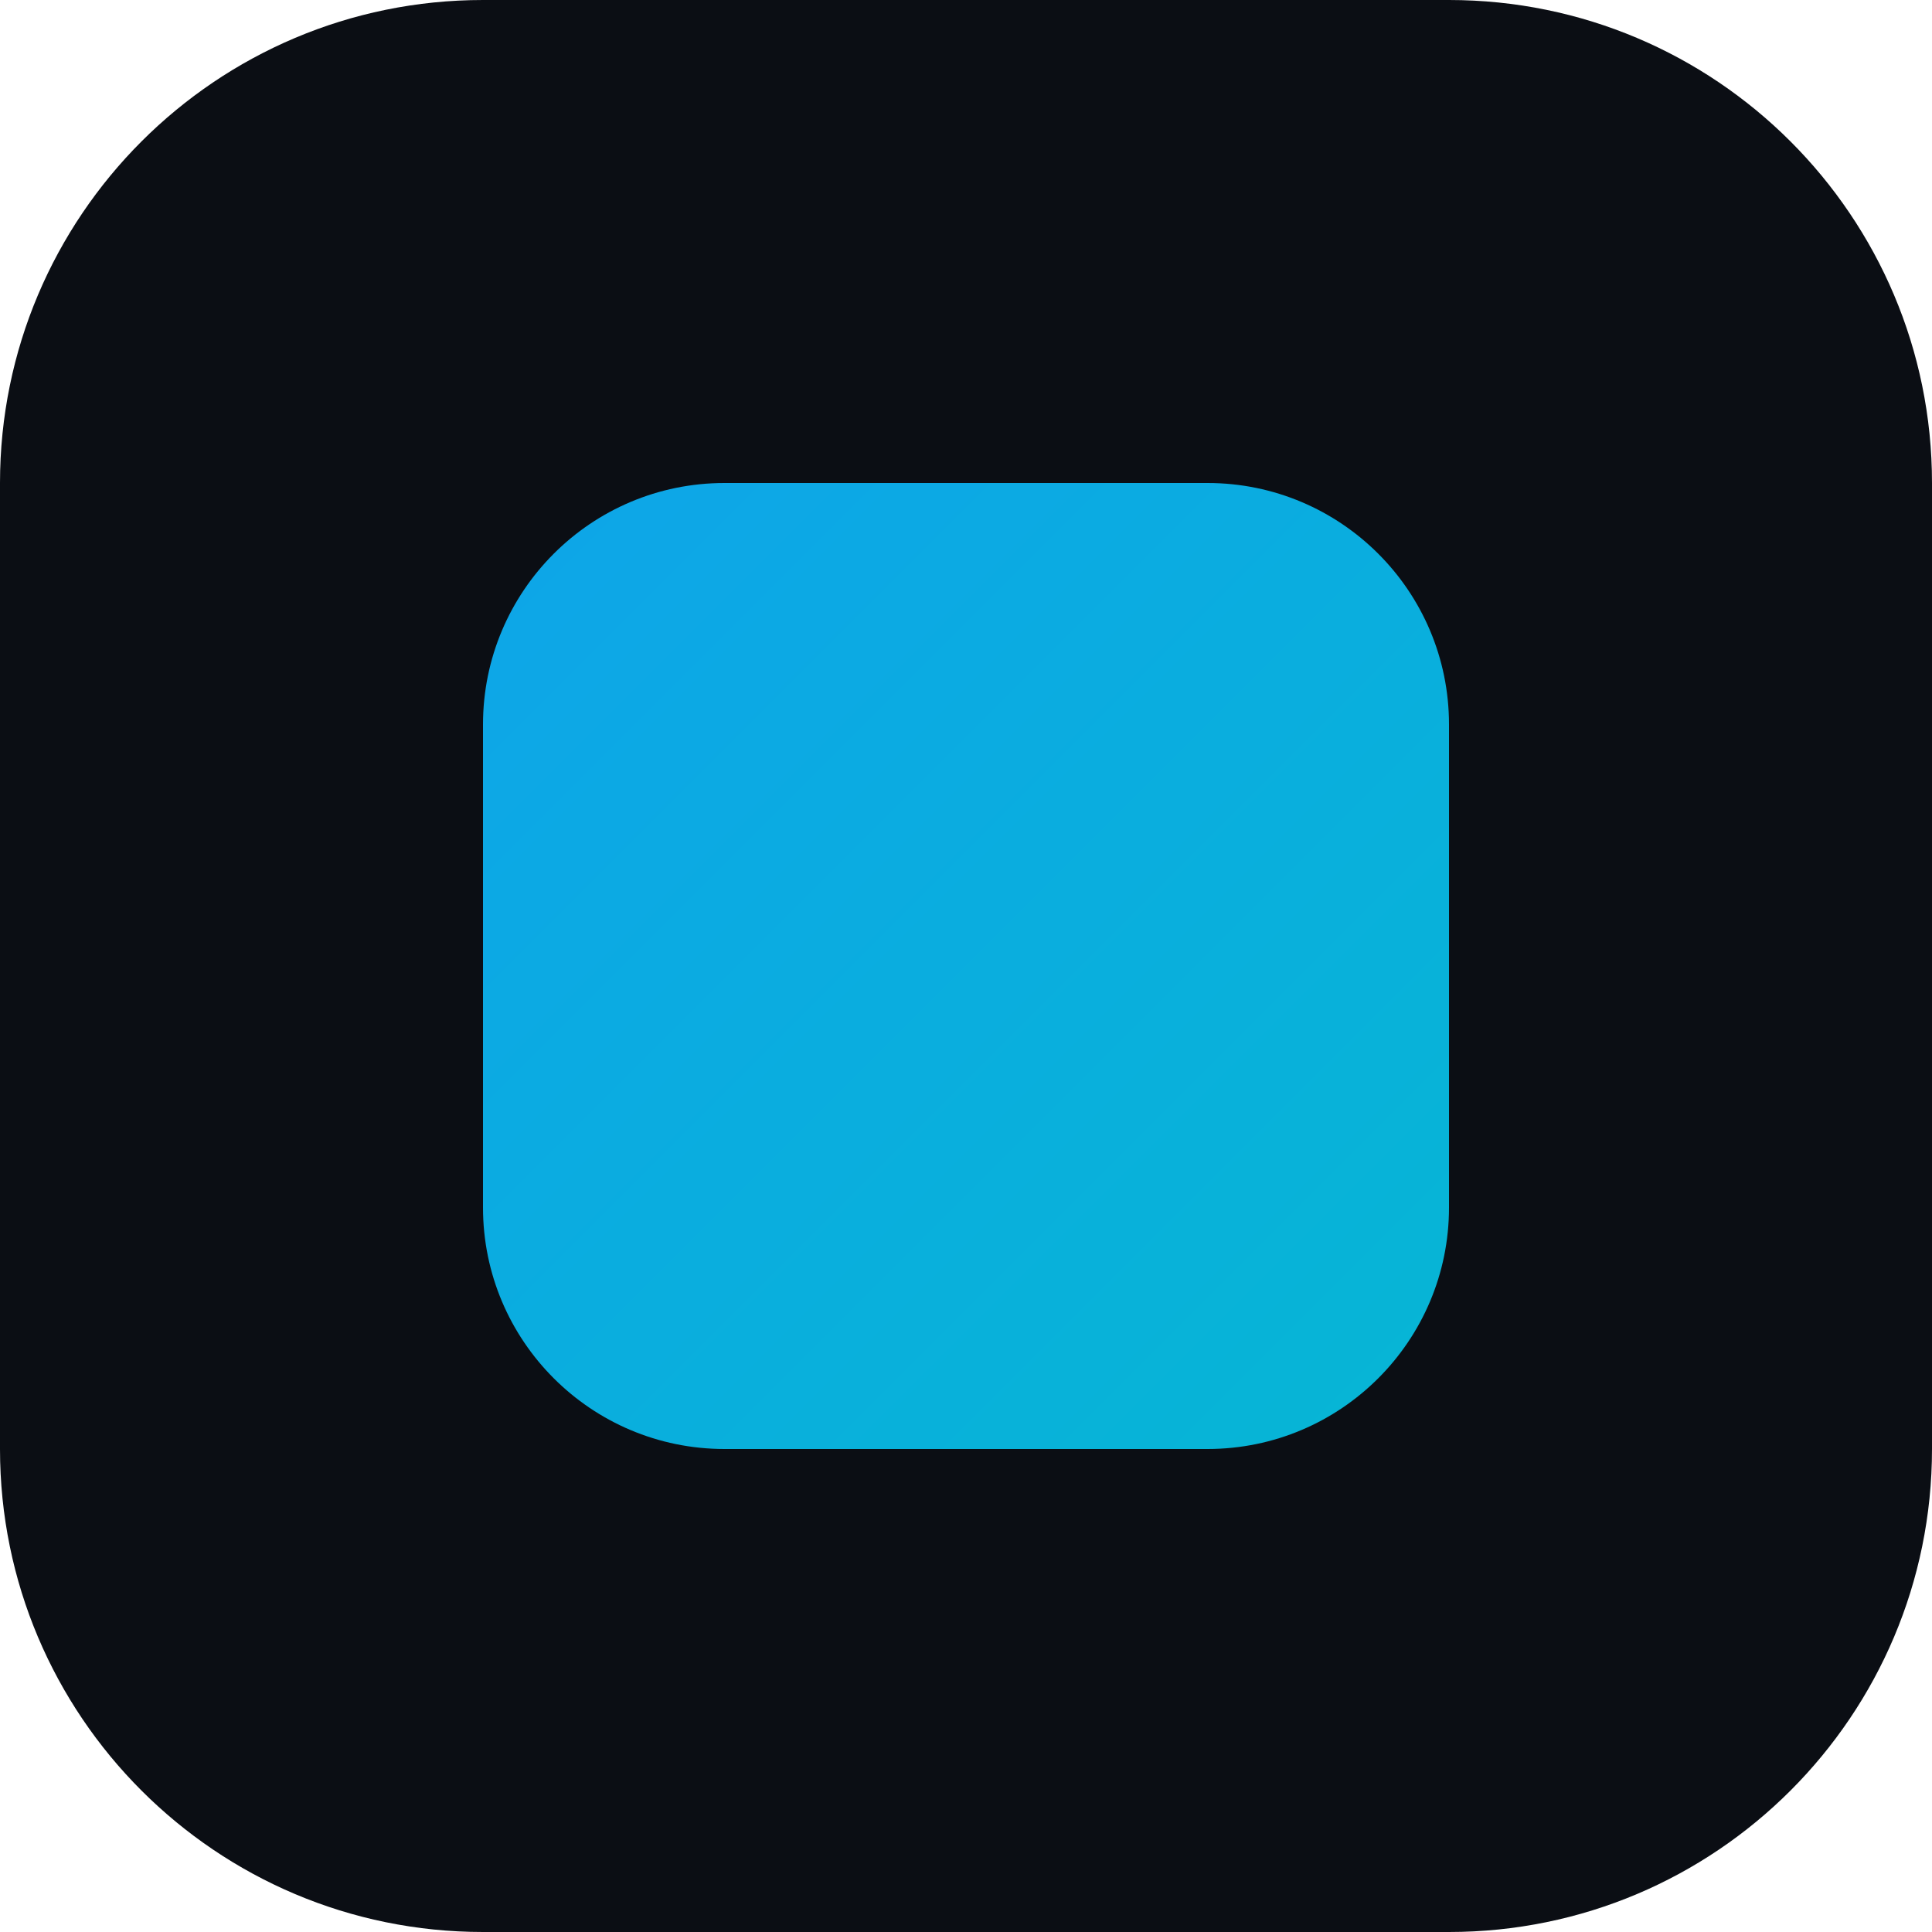
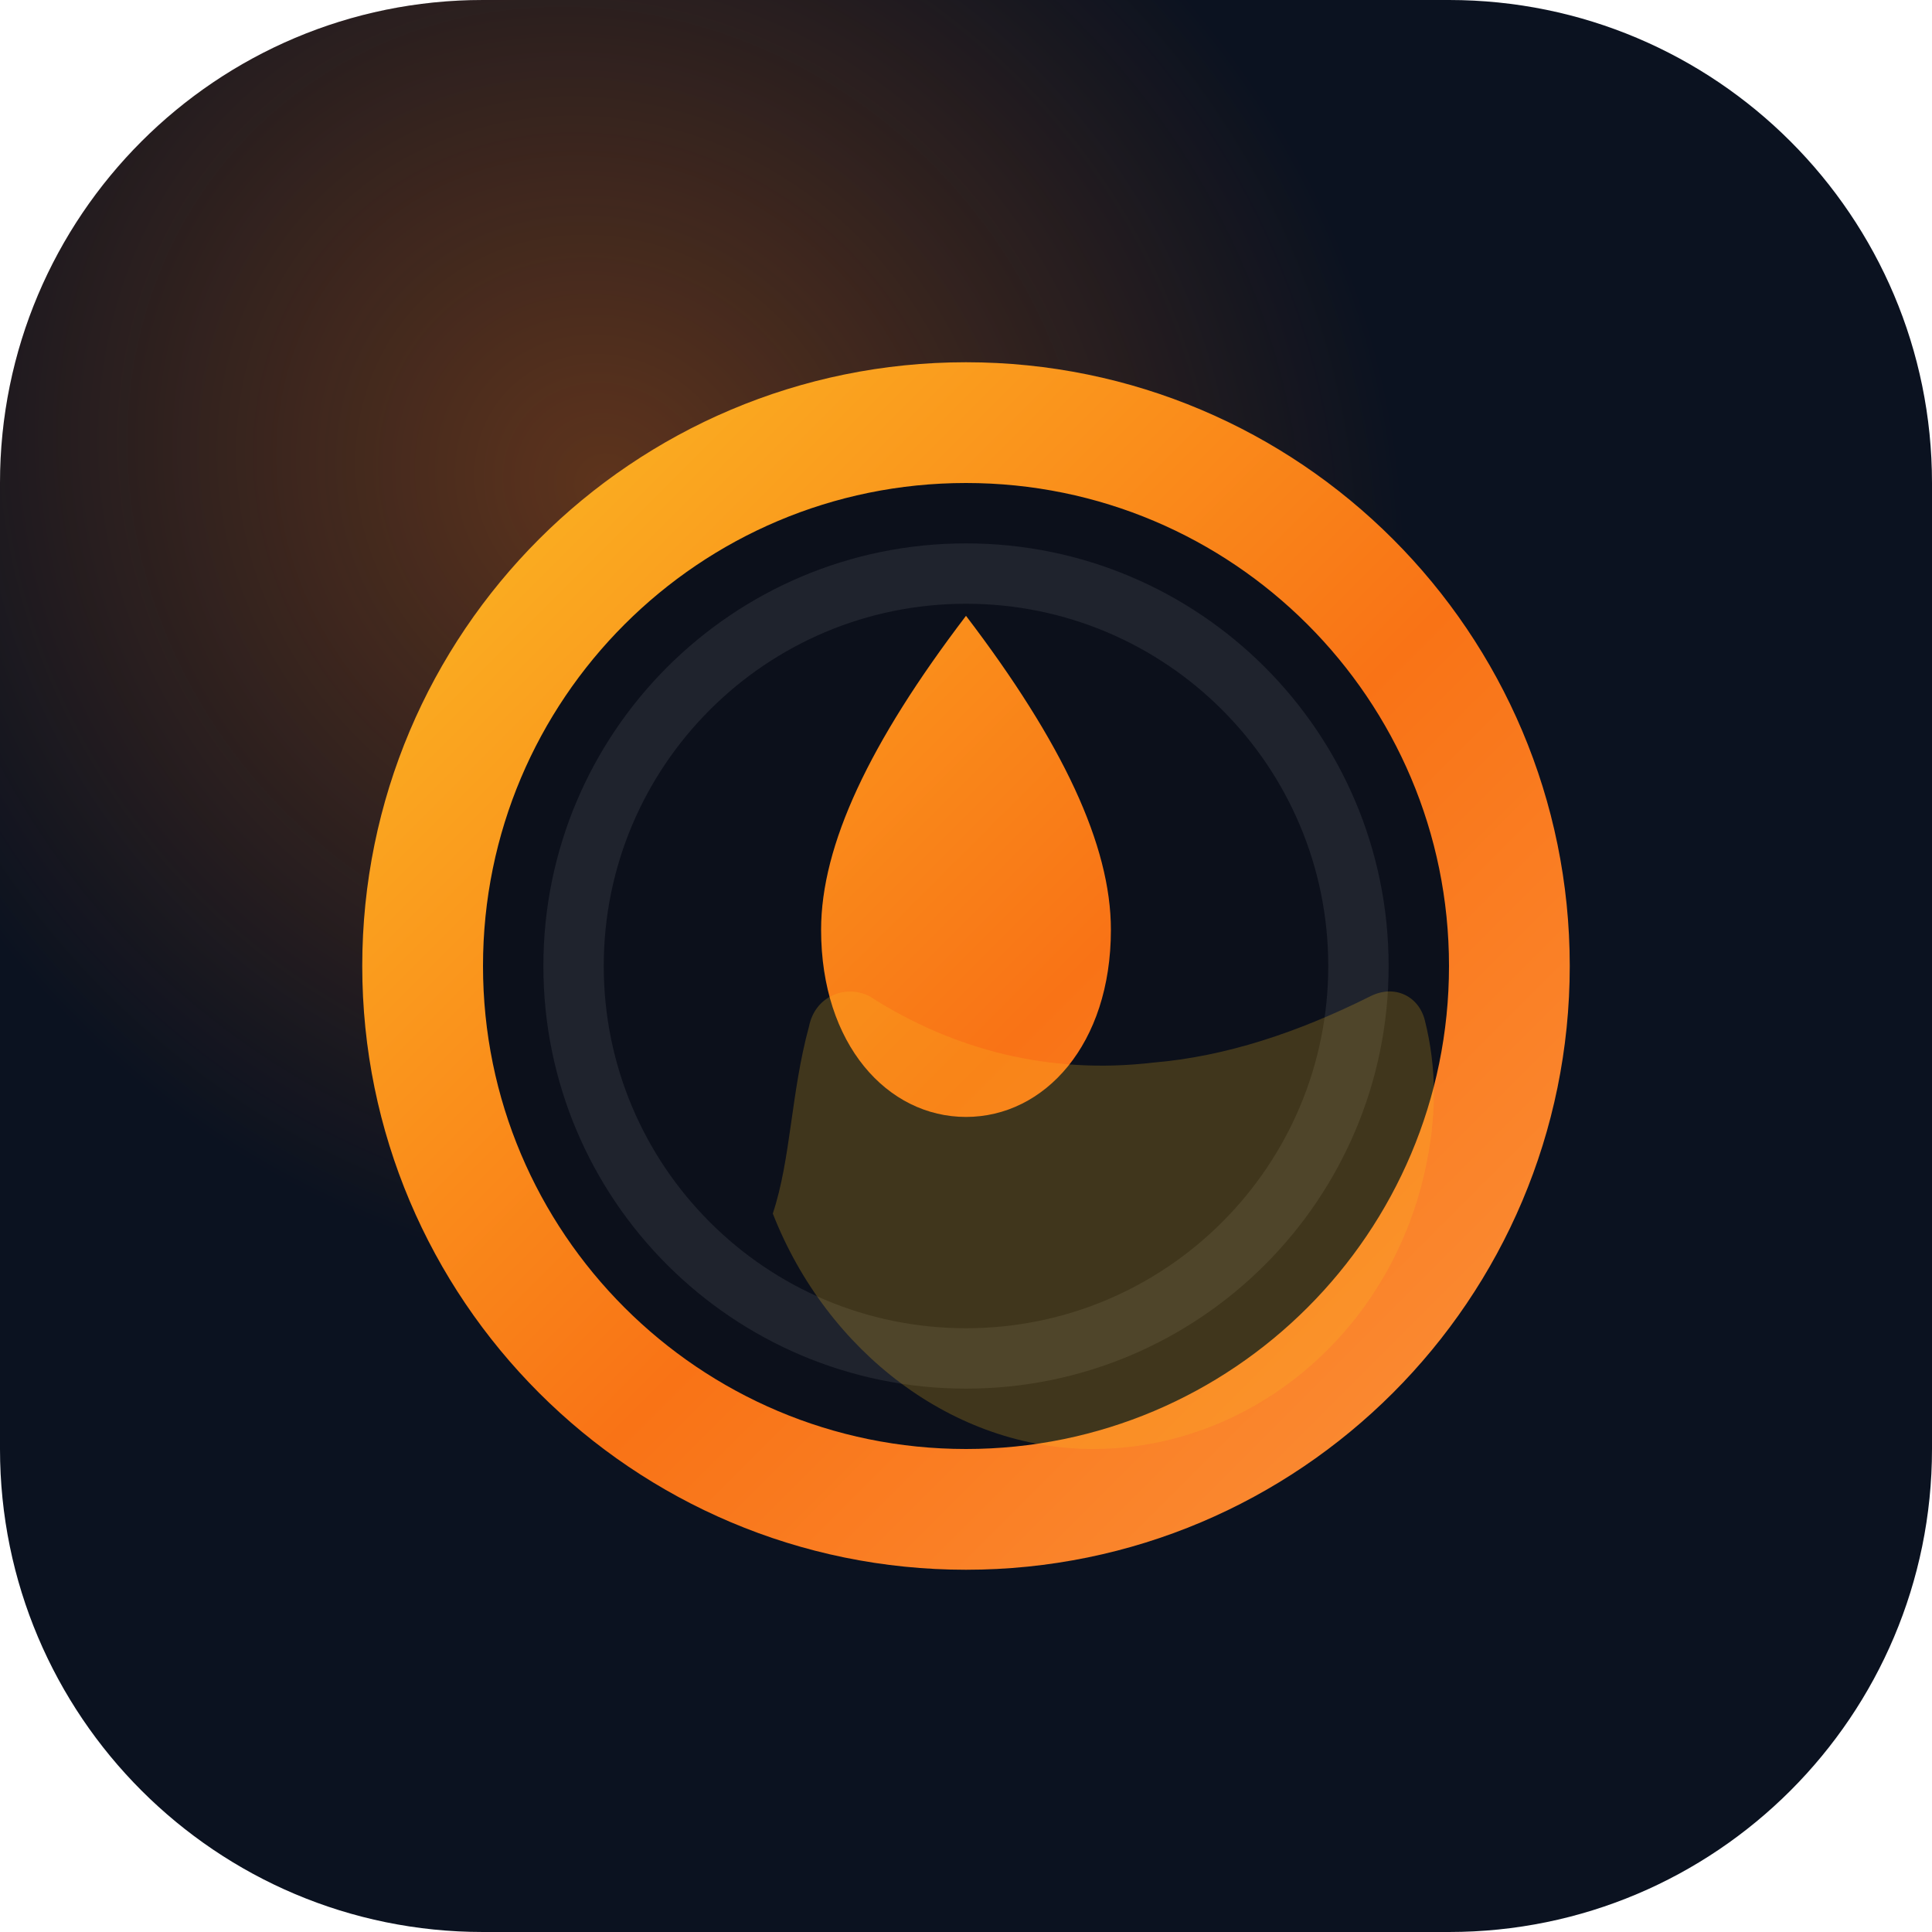
- <svg xmlns="http://www.w3.org/2000/svg" width="32" height="32" viewBox="0 0 32 32">
-   <rect width="32" height="32" rx="8" fill="#0b0e14" />
+ <svg xmlns="http://www.w3.org/2000/svg" width="32" height="32" viewBox="0 0 32 32" fill="none">
  <defs>
-     <linearGradient id="g" x1="0" y1="0" x2="1" y2="1">
-       <stop offset="0%" stop-color="#0ea5e9" />
-       <stop offset="100%" stop-color="#06b6d4" />
+     <linearGradient id="cw-ember" x1="6" y1="6" x2="26" y2="26" gradientUnits="userSpaceOnUse">
+       <stop offset="0%" stop-color="#FBBF24" />
+       <stop offset="55%" stop-color="#F97316" />
+       <stop offset="100%" stop-color="#FB923C" />
    </linearGradient>
+     <radialGradient id="cw-glow" cx="0" cy="0" r="1" gradientUnits="userSpaceOnUse" gradientTransform="translate(10 8) rotate(45) scale(20 18)">
+       <stop offset="0%" stop-color="#F97316" stop-opacity="0.35" />
+       <stop offset="70%" stop-color="#F97316" stop-opacity="0" />
+     </radialGradient>
  </defs>
-   <rect x="8" y="8" width="16" height="16" rx="4" fill="url(#g)" />
+   <rect width="32" height="32" rx="8" fill="#0B1220" />
+   <rect width="32" height="32" rx="8" fill="url(#cw-glow)" />
+   <circle cx="16" cy="16" r="9" fill="#0C101B" stroke="url(#cw-ember)" stroke-width="2" />
+   <circle cx="16" cy="16" r="6.5" stroke="rgba(255,255,255,0.08)" stroke-width="1" />
+   <path d="M16 10.2c1.6 2.1 2.4 3.8 2.4 5.2 0 1.9-1.1 3.1-2.4 3.1s-2.4-1.2-2.4-3.1c0-1.4.8-3.1 2.4-5.2Z" fill="url(#cw-ember)" />
+   <path d="M12.8 20.1c.9 2.3 3 3.9 5.3 3.9 2.6 0 4.9-1.9 5.5-4.6.2-.9.2-1.7 0-2.5-.1-.4-.5-.6-.9-.4-1.2.6-2.4 1-3.6 1.1-1.7.2-3.3-.2-4.7-1.1-.4-.2-.9 0-1 .5-.3 1.1-.3 2.2-.6 3.1Z" fill="rgba(251,191,36,0.22)" />
</svg>
